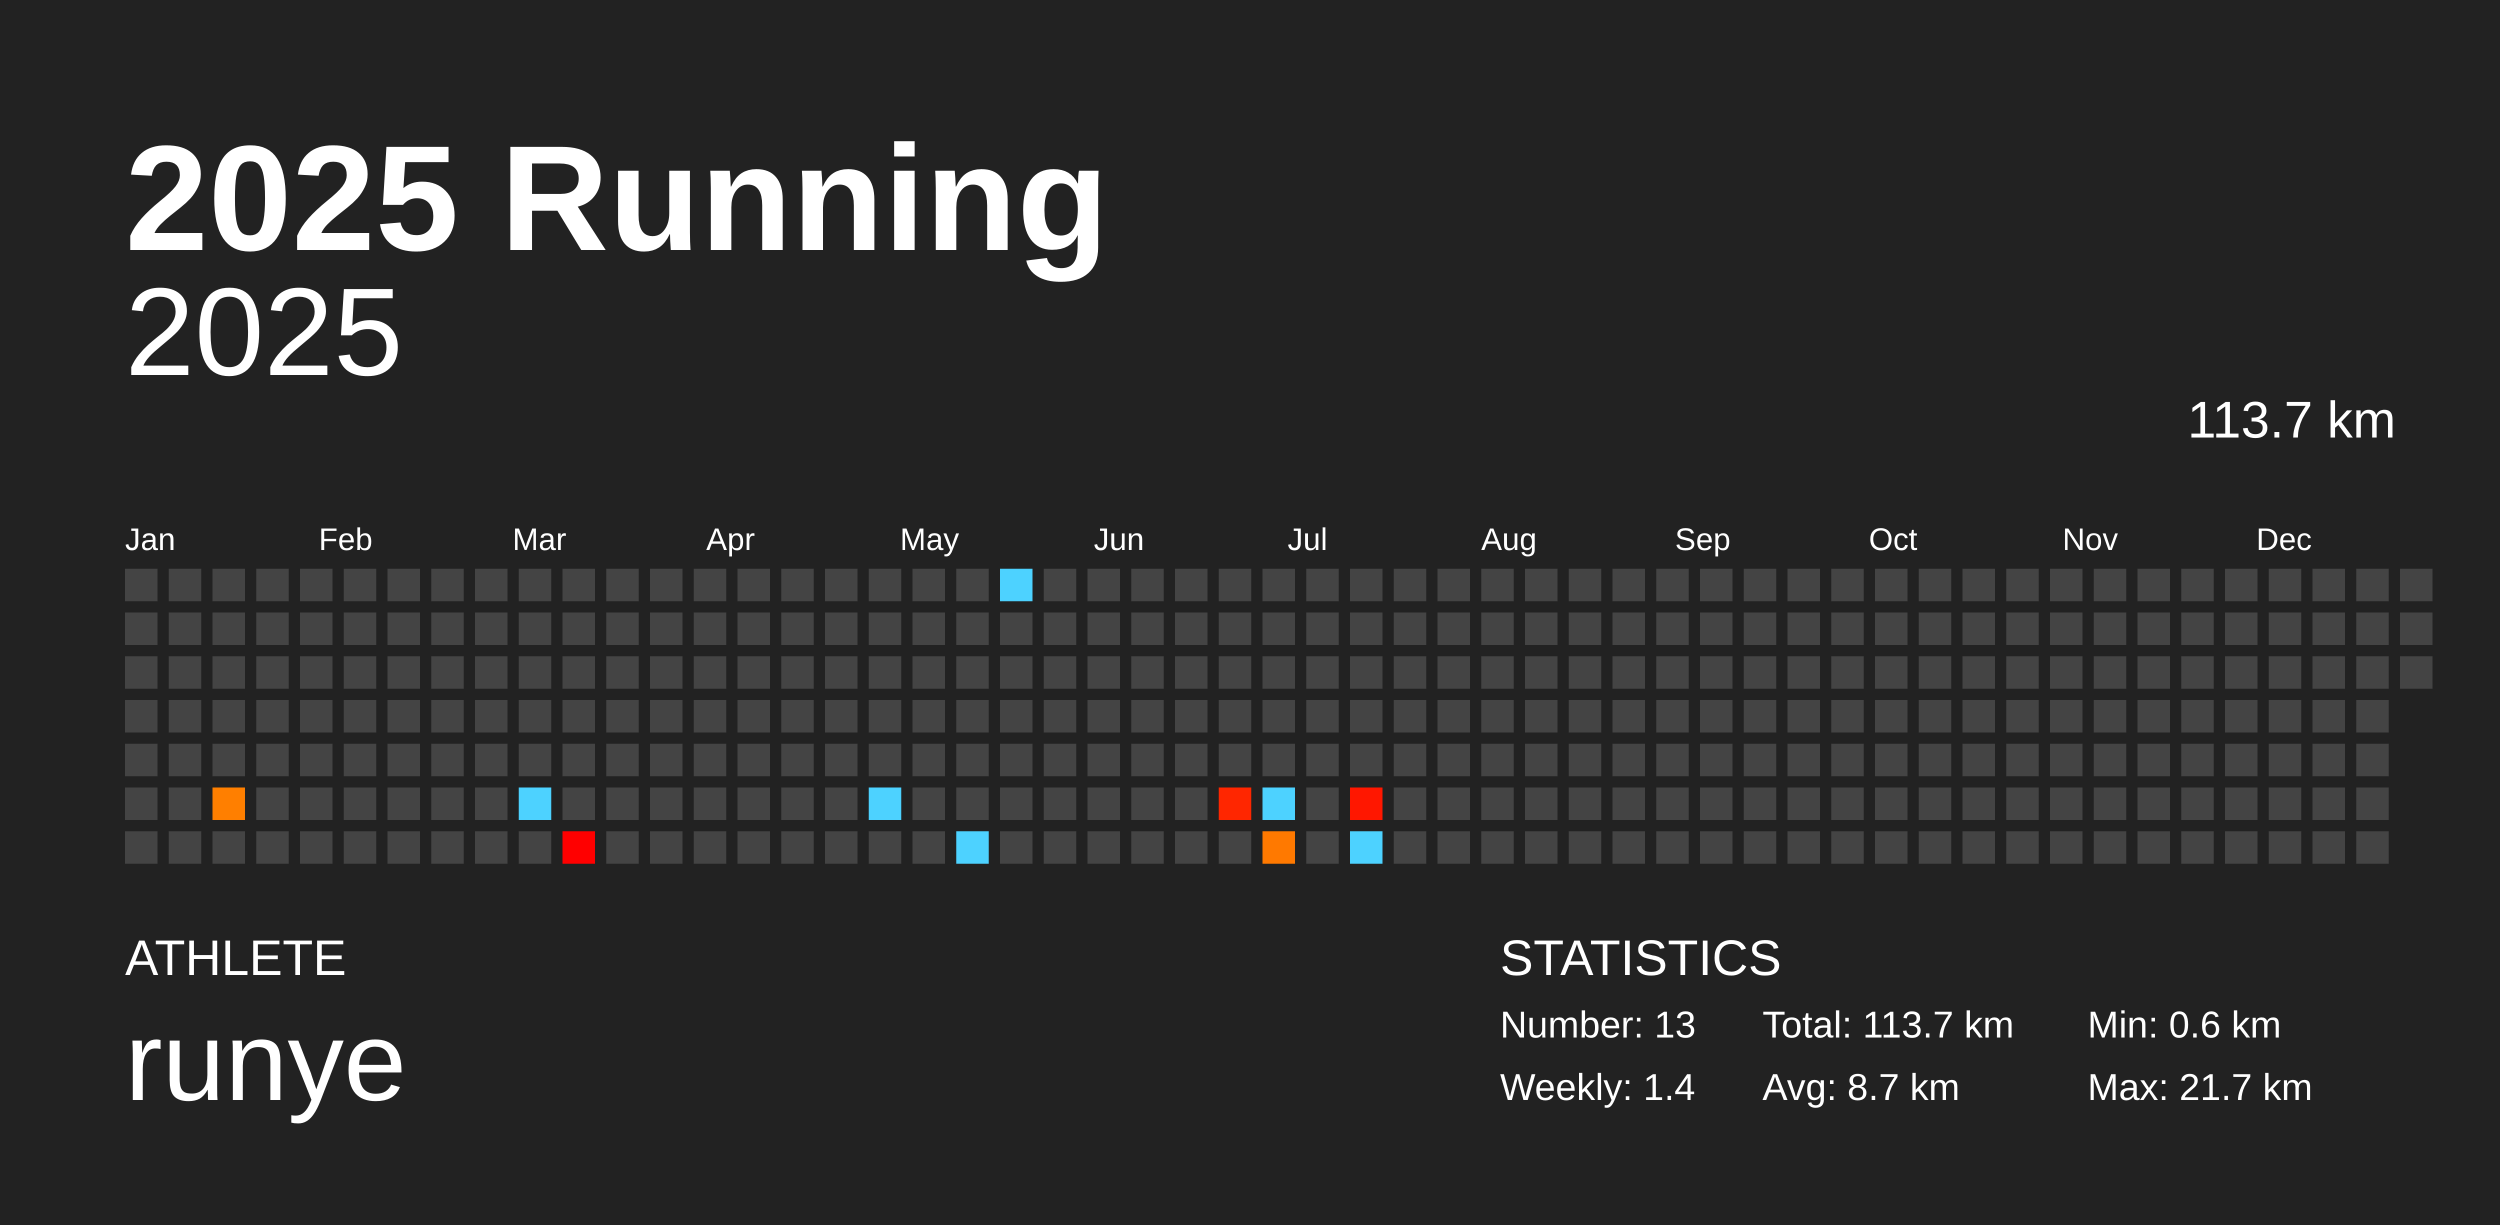
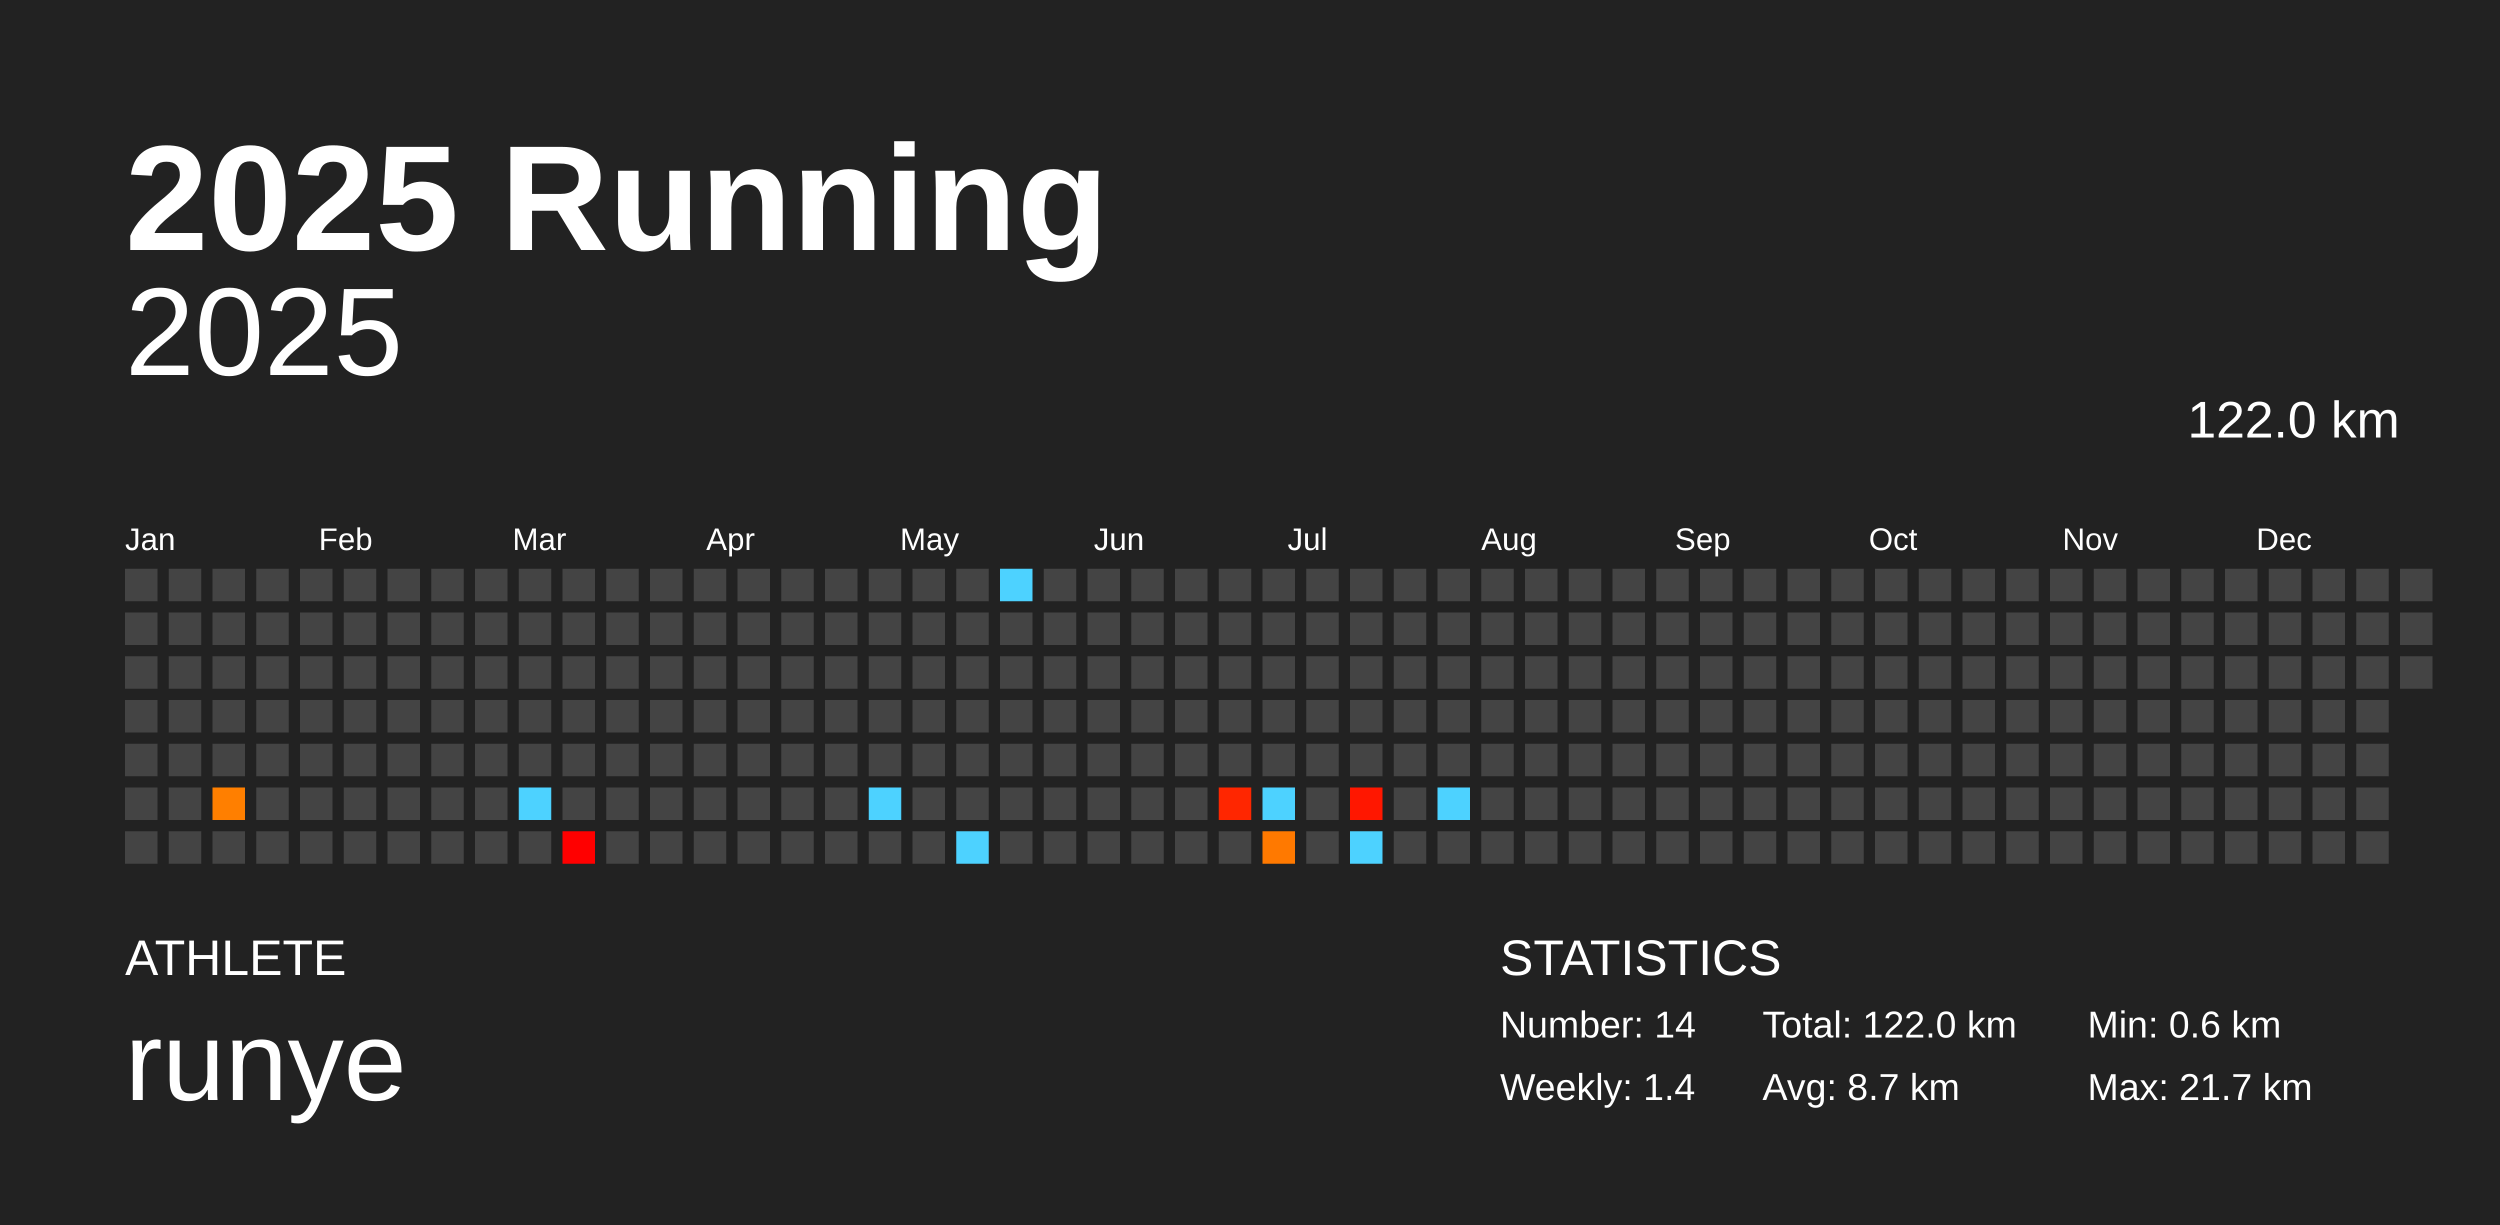
<svg xmlns="http://www.w3.org/2000/svg" baseProfile="full" height="98mm" version="1.1" viewBox="0,0,200,98" width="200mm">
  <defs />
  <rect fill="#222222" height="98" width="200" x="0" y="0" />
  <text fill="#FFFFFF" style="font-size:12px; font-family:Arial; font-weight:bold;" x="10" y="20">2025 Running</text>
  <text fill="#FFFFFF" style="font-size:4px; font-family:Arial" x="10" y="78">ATHLETE</text>
  <text fill="#FFFFFF" style="font-size:9px; font-family:Arial" x="10" y="88">runye</text>
  <text fill="#FFFFFF" style="font-size:4px; font-family:Arial" x="120" y="78">STATISTICS</text>
-   <text fill="#FFFFFF" style="font-size:3px; font-family:Arial" x="120" y="83">Number: 13</text>
+   <text fill="#FFFFFF" style="font-size:3px; font-family:Arial" x="120" y="83">Number: 14</text>
  <text fill="#FFFFFF" style="font-size:3px; font-family:Arial" x="120" y="88">Weekly: 1.4</text>
-   <text fill="#FFFFFF" style="font-size:3px; font-family:Arial" x="141" y="83">Total: 113.7 km</text>
+   <text fill="#FFFFFF" style="font-size:3px; font-family:Arial" x="141" y="83">Total: 122.0 km</text>
  <text fill="#FFFFFF" style="font-size:3px; font-family:Arial" x="141" y="88">Avg: 8.7 km</text>
  <text fill="#FFFFFF" style="font-size:3px; font-family:Arial" x="167" y="83">Min: 0.6 km</text>
  <text fill="#FFFFFF" style="font-size:3px; font-family:Arial" x="167" y="88">Max: 21.7 km</text>
  <text alignment-baseline="hanging" fill="#FFFFFF" style="font-size:10.0px; font-family:Arial;" x="10" y="30">2025</text>
-   <text alignment-baseline="hanging" fill="#FFFFFF" style="font-size:4.125px; font-family:Arial;" x="175" y="35">113.7 km</text>
+   <text alignment-baseline="hanging" fill="#FFFFFF" style="font-size:4.125px; font-family:Arial;" x="175" y="35">122.0 km</text>
  <text fill="#FFFFFF" style="font-size:2.5px; font-family:Arial" x="10.0" y="44">Jan</text>
  <text fill="#FFFFFF" style="font-size:2.5px; font-family:Arial" x="25.5" y="44">Feb</text>
  <text fill="#FFFFFF" style="font-size:2.5px; font-family:Arial" x="41.0" y="44">Mar</text>
  <text fill="#FFFFFF" style="font-size:2.5px; font-family:Arial" x="56.5" y="44">Apr</text>
  <text fill="#FFFFFF" style="font-size:2.5px; font-family:Arial" x="72.0" y="44">May</text>
  <text fill="#FFFFFF" style="font-size:2.5px; font-family:Arial" x="87.5" y="44">Jun</text>
  <text fill="#FFFFFF" style="font-size:2.5px; font-family:Arial" x="103.0" y="44">Jul</text>
  <text fill="#FFFFFF" style="font-size:2.5px; font-family:Arial" x="118.5" y="44">Aug</text>
  <text fill="#FFFFFF" style="font-size:2.5px; font-family:Arial" x="134.0" y="44">Sep</text>
  <text fill="#FFFFFF" style="font-size:2.5px; font-family:Arial" x="149.5" y="44">Oct</text>
  <text fill="#FFFFFF" style="font-size:2.5px; font-family:Arial" x="165.0" y="44">Nov</text>
  <text fill="#FFFFFF" style="font-size:2.5px; font-family:Arial" x="180.5" y="44">Dec</text>
  <rect fill="#444444" height="2.6" width="2.6" x="10.0" y="45.5" />
  <rect fill="#444444" height="2.6" width="2.6" x="10.0" y="49.0" />
  <rect fill="#444444" height="2.6" width="2.6" x="10.0" y="52.5" />
  <rect fill="#444444" height="2.6" width="2.6" x="10.0" y="56.0" />
  <rect fill="#444444" height="2.6" width="2.6" x="10.0" y="59.5" />
  <rect fill="#444444" height="2.6" width="2.6" x="10.0" y="63.0" />
  <rect fill="#444444" height="2.6" width="2.6" x="10.0" y="66.5" />
  <rect fill="#444444" height="2.6" width="2.6" x="13.5" y="45.5" />
  <rect fill="#444444" height="2.6" width="2.6" x="13.5" y="49.0" />
  <rect fill="#444444" height="2.6" width="2.6" x="13.5" y="52.5" />
  <rect fill="#444444" height="2.6" width="2.6" x="13.5" y="56.0" />
  <rect fill="#444444" height="2.6" width="2.6" x="13.5" y="59.5" />
  <rect fill="#444444" height="2.6" width="2.6" x="13.5" y="63.0" />
  <rect fill="#444444" height="2.6" width="2.6" x="13.5" y="66.5" />
  <rect fill="#444444" height="2.6" width="2.6" x="17.0" y="45.5" />
  <rect fill="#444444" height="2.6" width="2.6" x="17.0" y="49.0" />
  <rect fill="#444444" height="2.6" width="2.6" x="17.0" y="52.5" />
  <rect fill="#444444" height="2.6" width="2.6" x="17.0" y="56.0" />
  <rect fill="#444444" height="2.6" width="2.6" x="17.0" y="59.5" />
  <rect fill="#ff7f00" height="2.6" width="2.6" x="17.0" y="63.0" />
  <rect fill="#444444" height="2.6" width="2.6" x="17.0" y="66.5" />
  <rect fill="#444444" height="2.6" width="2.6" x="20.5" y="45.5" />
  <rect fill="#444444" height="2.6" width="2.6" x="20.5" y="49.0" />
  <rect fill="#444444" height="2.6" width="2.6" x="20.5" y="52.5" />
  <rect fill="#444444" height="2.6" width="2.6" x="20.5" y="56.0" />
  <rect fill="#444444" height="2.6" width="2.6" x="20.5" y="59.5" />
  <rect fill="#444444" height="2.6" width="2.6" x="20.5" y="63.0" />
  <rect fill="#444444" height="2.6" width="2.6" x="20.5" y="66.5" />
  <rect fill="#444444" height="2.6" width="2.6" x="24.0" y="45.5" />
  <rect fill="#444444" height="2.6" width="2.6" x="24.0" y="49.0" />
  <rect fill="#444444" height="2.6" width="2.6" x="24.0" y="52.5" />
  <rect fill="#444444" height="2.6" width="2.6" x="24.0" y="56.0" />
  <rect fill="#444444" height="2.6" width="2.6" x="24.0" y="59.5" />
  <rect fill="#444444" height="2.6" width="2.6" x="24.0" y="63.0" />
  <rect fill="#444444" height="2.6" width="2.6" x="24.0" y="66.5" />
  <rect fill="#444444" height="2.6" width="2.6" x="27.5" y="45.5" />
  <rect fill="#444444" height="2.6" width="2.6" x="27.5" y="49.0" />
  <rect fill="#444444" height="2.6" width="2.6" x="27.5" y="52.5" />
  <rect fill="#444444" height="2.6" width="2.6" x="27.5" y="56.0" />
  <rect fill="#444444" height="2.6" width="2.6" x="27.5" y="59.5" />
  <rect fill="#444444" height="2.6" width="2.6" x="27.5" y="63.0" />
  <rect fill="#444444" height="2.6" width="2.6" x="27.5" y="66.5" />
  <rect fill="#444444" height="2.6" width="2.6" x="31.0" y="45.5" />
  <rect fill="#444444" height="2.6" width="2.6" x="31.0" y="49.0" />
  <rect fill="#444444" height="2.6" width="2.6" x="31.0" y="52.5" />
  <rect fill="#444444" height="2.6" width="2.6" x="31.0" y="56.0" />
  <rect fill="#444444" height="2.6" width="2.6" x="31.0" y="59.5" />
  <rect fill="#444444" height="2.6" width="2.6" x="31.0" y="63.0" />
  <rect fill="#444444" height="2.6" width="2.6" x="31.0" y="66.5" />
  <rect fill="#444444" height="2.6" width="2.6" x="34.5" y="45.5" />
  <rect fill="#444444" height="2.6" width="2.6" x="34.5" y="49.0" />
  <rect fill="#444444" height="2.6" width="2.6" x="34.5" y="52.5" />
  <rect fill="#444444" height="2.6" width="2.6" x="34.5" y="56.0" />
  <rect fill="#444444" height="2.6" width="2.6" x="34.5" y="59.5" />
  <rect fill="#444444" height="2.6" width="2.6" x="34.5" y="63.0" />
  <rect fill="#444444" height="2.6" width="2.6" x="34.5" y="66.5" />
  <rect fill="#444444" height="2.6" width="2.6" x="38.0" y="45.5" />
  <rect fill="#444444" height="2.6" width="2.6" x="38.0" y="49.0" />
  <rect fill="#444444" height="2.6" width="2.6" x="38.0" y="52.5" />
  <rect fill="#444444" height="2.6" width="2.6" x="38.0" y="56.0" />
  <rect fill="#444444" height="2.6" width="2.6" x="38.0" y="59.5" />
  <rect fill="#444444" height="2.6" width="2.6" x="38.0" y="63.0" />
  <rect fill="#444444" height="2.6" width="2.6" x="38.0" y="66.5" />
  <rect fill="#444444" height="2.6" width="2.6" x="41.5" y="45.5" />
  <rect fill="#444444" height="2.6" width="2.6" x="41.5" y="49.0" />
  <rect fill="#444444" height="2.6" width="2.6" x="41.5" y="52.5" />
  <rect fill="#444444" height="2.6" width="2.6" x="41.5" y="56.0" />
  <rect fill="#444444" height="2.6" width="2.6" x="41.5" y="59.5" />
  <rect fill="#4dd2ff" height="2.6" width="2.6" x="41.5" y="63.0" />
  <rect fill="#444444" height="2.6" width="2.6" x="41.5" y="66.5" />
  <rect fill="#444444" height="2.6" width="2.6" x="45.0" y="45.5" />
  <rect fill="#444444" height="2.6" width="2.6" x="45.0" y="49.0" />
  <rect fill="#444444" height="2.6" width="2.6" x="45.0" y="52.5" />
  <rect fill="#444444" height="2.6" width="2.6" x="45.0" y="56.0" />
  <rect fill="#444444" height="2.6" width="2.6" x="45.0" y="59.5" />
  <rect fill="#444444" height="2.6" width="2.6" x="45.0" y="63.0" />
  <rect fill="red" height="2.6" width="2.6" x="45.0" y="66.5" />
  <rect fill="#444444" height="2.6" width="2.6" x="48.5" y="45.5" />
  <rect fill="#444444" height="2.6" width="2.6" x="48.5" y="49.0" />
  <rect fill="#444444" height="2.6" width="2.6" x="48.5" y="52.5" />
  <rect fill="#444444" height="2.6" width="2.6" x="48.5" y="56.0" />
  <rect fill="#444444" height="2.6" width="2.6" x="48.5" y="59.5" />
  <rect fill="#444444" height="2.6" width="2.6" x="48.5" y="63.0" />
  <rect fill="#444444" height="2.6" width="2.6" x="48.5" y="66.5" />
  <rect fill="#444444" height="2.6" width="2.6" x="52.0" y="45.5" />
  <rect fill="#444444" height="2.6" width="2.6" x="52.0" y="49.0" />
  <rect fill="#444444" height="2.6" width="2.6" x="52.0" y="52.5" />
  <rect fill="#444444" height="2.6" width="2.6" x="52.0" y="56.0" />
  <rect fill="#444444" height="2.6" width="2.6" x="52.0" y="59.5" />
  <rect fill="#444444" height="2.6" width="2.6" x="52.0" y="63.0" />
  <rect fill="#444444" height="2.6" width="2.6" x="52.0" y="66.5" />
  <rect fill="#444444" height="2.6" width="2.6" x="55.5" y="45.5" />
  <rect fill="#444444" height="2.6" width="2.6" x="55.5" y="49.0" />
  <rect fill="#444444" height="2.6" width="2.6" x="55.5" y="52.5" />
  <rect fill="#444444" height="2.6" width="2.6" x="55.5" y="56.0" />
  <rect fill="#444444" height="2.6" width="2.6" x="55.5" y="59.5" />
  <rect fill="#444444" height="2.6" width="2.6" x="55.5" y="63.0" />
  <rect fill="#444444" height="2.6" width="2.6" x="55.5" y="66.5" />
  <rect fill="#444444" height="2.6" width="2.6" x="59.0" y="45.5" />
  <rect fill="#444444" height="2.6" width="2.6" x="59.0" y="49.0" />
  <rect fill="#444444" height="2.6" width="2.6" x="59.0" y="52.5" />
  <rect fill="#444444" height="2.6" width="2.6" x="59.0" y="56.0" />
  <rect fill="#444444" height="2.6" width="2.6" x="59.0" y="59.5" />
  <rect fill="#444444" height="2.6" width="2.6" x="59.0" y="63.0" />
  <rect fill="#444444" height="2.6" width="2.6" x="59.0" y="66.5" />
  <rect fill="#444444" height="2.6" width="2.6" x="62.5" y="45.5" />
  <rect fill="#444444" height="2.6" width="2.6" x="62.5" y="49.0" />
  <rect fill="#444444" height="2.6" width="2.6" x="62.5" y="52.5" />
  <rect fill="#444444" height="2.6" width="2.6" x="62.5" y="56.0" />
  <rect fill="#444444" height="2.6" width="2.6" x="62.5" y="59.5" />
  <rect fill="#444444" height="2.6" width="2.6" x="62.5" y="63.0" />
  <rect fill="#444444" height="2.6" width="2.6" x="62.5" y="66.5" />
  <rect fill="#444444" height="2.6" width="2.6" x="66.0" y="45.5" />
  <rect fill="#444444" height="2.6" width="2.6" x="66.0" y="49.0" />
  <rect fill="#444444" height="2.6" width="2.6" x="66.0" y="52.5" />
  <rect fill="#444444" height="2.6" width="2.6" x="66.0" y="56.0" />
  <rect fill="#444444" height="2.6" width="2.6" x="66.0" y="59.5" />
  <rect fill="#444444" height="2.6" width="2.6" x="66.0" y="63.0" />
  <rect fill="#444444" height="2.6" width="2.6" x="66.0" y="66.5" />
  <rect fill="#444444" height="2.6" width="2.6" x="69.5" y="45.5" />
  <rect fill="#444444" height="2.6" width="2.6" x="69.5" y="49.0" />
  <rect fill="#444444" height="2.6" width="2.6" x="69.5" y="52.5" />
  <rect fill="#444444" height="2.6" width="2.6" x="69.5" y="56.0" />
  <rect fill="#444444" height="2.6" width="2.6" x="69.5" y="59.5" />
  <rect fill="#4dd2ff" height="2.6" width="2.6" x="69.5" y="63.0" />
  <rect fill="#444444" height="2.6" width="2.6" x="69.5" y="66.5" />
  <rect fill="#444444" height="2.6" width="2.6" x="73.0" y="45.5" />
  <rect fill="#444444" height="2.6" width="2.6" x="73.0" y="49.0" />
  <rect fill="#444444" height="2.6" width="2.6" x="73.0" y="52.5" />
  <rect fill="#444444" height="2.6" width="2.6" x="73.0" y="56.0" />
  <rect fill="#444444" height="2.6" width="2.6" x="73.0" y="59.5" />
  <rect fill="#444444" height="2.6" width="2.6" x="73.0" y="63.0" />
  <rect fill="#444444" height="2.6" width="2.6" x="73.0" y="66.5" />
  <rect fill="#444444" height="2.6" width="2.6" x="76.5" y="45.5" />
  <rect fill="#444444" height="2.6" width="2.6" x="76.5" y="49.0" />
  <rect fill="#444444" height="2.6" width="2.6" x="76.5" y="52.5" />
  <rect fill="#444444" height="2.6" width="2.6" x="76.5" y="56.0" />
  <rect fill="#444444" height="2.6" width="2.6" x="76.5" y="59.5" />
  <rect fill="#444444" height="2.6" width="2.6" x="76.5" y="63.0" />
  <rect fill="#4dd2ff" height="2.6" width="2.6" x="76.5" y="66.5" />
  <rect fill="#4dd2ff" height="2.6" width="2.6" x="80.0" y="45.5" />
  <rect fill="#444444" height="2.6" width="2.6" x="80.0" y="49.0" />
  <rect fill="#444444" height="2.6" width="2.6" x="80.0" y="52.5" />
  <rect fill="#444444" height="2.6" width="2.6" x="80.0" y="56.0" />
  <rect fill="#444444" height="2.6" width="2.6" x="80.0" y="59.5" />
  <rect fill="#444444" height="2.6" width="2.6" x="80.0" y="63.0" />
  <rect fill="#444444" height="2.6" width="2.6" x="80.0" y="66.5" />
  <rect fill="#444444" height="2.6" width="2.6" x="83.5" y="45.5" />
  <rect fill="#444444" height="2.6" width="2.6" x="83.5" y="49.0" />
  <rect fill="#444444" height="2.6" width="2.6" x="83.5" y="52.5" />
  <rect fill="#444444" height="2.6" width="2.6" x="83.5" y="56.0" />
  <rect fill="#444444" height="2.6" width="2.6" x="83.5" y="59.5" />
  <rect fill="#444444" height="2.6" width="2.6" x="83.5" y="63.0" />
  <rect fill="#444444" height="2.6" width="2.6" x="83.5" y="66.5" />
  <rect fill="#444444" height="2.6" width="2.6" x="87.0" y="45.5" />
  <rect fill="#444444" height="2.6" width="2.6" x="87.0" y="49.0" />
  <rect fill="#444444" height="2.6" width="2.6" x="87.0" y="52.5" />
  <rect fill="#444444" height="2.6" width="2.6" x="87.0" y="56.0" />
  <rect fill="#444444" height="2.6" width="2.6" x="87.0" y="59.5" />
  <rect fill="#444444" height="2.6" width="2.6" x="87.0" y="63.0" />
  <rect fill="#444444" height="2.6" width="2.6" x="87.0" y="66.5" />
  <rect fill="#444444" height="2.6" width="2.6" x="90.5" y="45.5" />
  <rect fill="#444444" height="2.6" width="2.6" x="90.5" y="49.0" />
  <rect fill="#444444" height="2.6" width="2.6" x="90.5" y="52.5" />
  <rect fill="#444444" height="2.6" width="2.6" x="90.5" y="56.0" />
  <rect fill="#444444" height="2.6" width="2.6" x="90.5" y="59.5" />
  <rect fill="#444444" height="2.6" width="2.6" x="90.5" y="63.0" />
  <rect fill="#444444" height="2.6" width="2.6" x="90.5" y="66.5" />
  <rect fill="#444444" height="2.6" width="2.6" x="94.0" y="45.5" />
  <rect fill="#444444" height="2.6" width="2.6" x="94.0" y="49.0" />
  <rect fill="#444444" height="2.6" width="2.6" x="94.0" y="52.5" />
  <rect fill="#444444" height="2.6" width="2.6" x="94.0" y="56.0" />
  <rect fill="#444444" height="2.6" width="2.6" x="94.0" y="59.5" />
  <rect fill="#444444" height="2.6" width="2.6" x="94.0" y="63.0" />
  <rect fill="#444444" height="2.6" width="2.6" x="94.0" y="66.5" />
  <rect fill="#444444" height="2.6" width="2.6" x="97.5" y="45.5" />
  <rect fill="#444444" height="2.6" width="2.6" x="97.5" y="49.0" />
  <rect fill="#444444" height="2.6" width="2.6" x="97.5" y="52.5" />
  <rect fill="#444444" height="2.6" width="2.6" x="97.5" y="56.0" />
  <rect fill="#444444" height="2.6" width="2.6" x="97.5" y="59.5" />
  <rect fill="#ff2600" height="2.6" width="2.6" x="97.5" y="63.0" />
  <rect fill="#444444" height="2.6" width="2.6" x="97.5" y="66.5" />
  <rect fill="#444444" height="2.6" width="2.6" x="101.0" y="45.5" />
  <rect fill="#444444" height="2.6" width="2.6" x="101.0" y="49.0" />
  <rect fill="#444444" height="2.6" width="2.6" x="101.0" y="52.5" />
  <rect fill="#444444" height="2.6" width="2.6" x="101.0" y="56.0" />
  <rect fill="#444444" height="2.6" width="2.6" x="101.0" y="59.5" />
  <rect fill="#4dd2ff" height="2.6" width="2.6" x="101.0" y="63.0" />
  <rect fill="#ff7900" height="2.6" width="2.6" x="101.0" y="66.5" />
  <rect fill="#444444" height="2.6" width="2.6" x="104.5" y="45.5" />
  <rect fill="#444444" height="2.6" width="2.6" x="104.5" y="49.0" />
  <rect fill="#444444" height="2.6" width="2.6" x="104.5" y="52.5" />
  <rect fill="#444444" height="2.6" width="2.6" x="104.5" y="56.0" />
  <rect fill="#444444" height="2.6" width="2.6" x="104.5" y="59.5" />
  <rect fill="#444444" height="2.6" width="2.6" x="104.5" y="63.0" />
  <rect fill="#444444" height="2.6" width="2.6" x="104.5" y="66.5" />
  <rect fill="#444444" height="2.6" width="2.6" x="108.0" y="45.5" />
  <rect fill="#444444" height="2.6" width="2.6" x="108.0" y="49.0" />
  <rect fill="#444444" height="2.6" width="2.6" x="108.0" y="52.5" />
  <rect fill="#444444" height="2.6" width="2.6" x="108.0" y="56.0" />
  <rect fill="#444444" height="2.6" width="2.6" x="108.0" y="59.5" />
  <rect fill="#ff1700" height="2.6" width="2.6" x="108.0" y="63.0" />
  <rect fill="#4dd2ff" height="2.6" width="2.6" x="108.0" y="66.5" />
  <rect fill="#444444" height="2.6" width="2.6" x="111.5" y="45.5" />
  <rect fill="#444444" height="2.6" width="2.6" x="111.5" y="49.0" />
  <rect fill="#444444" height="2.6" width="2.6" x="111.5" y="52.5" />
  <rect fill="#444444" height="2.6" width="2.6" x="111.5" y="56.0" />
  <rect fill="#444444" height="2.6" width="2.6" x="111.5" y="59.5" />
  <rect fill="#444444" height="2.6" width="2.6" x="111.5" y="63.0" />
  <rect fill="#444444" height="2.6" width="2.6" x="111.5" y="66.5" />
  <rect fill="#444444" height="2.6" width="2.6" x="115.0" y="45.5" />
  <rect fill="#444444" height="2.6" width="2.6" x="115.0" y="49.0" />
  <rect fill="#444444" height="2.6" width="2.6" x="115.0" y="52.5" />
  <rect fill="#444444" height="2.6" width="2.6" x="115.0" y="56.0" />
  <rect fill="#444444" height="2.6" width="2.6" x="115.0" y="59.5" />
-   <rect fill="#444444" height="2.6" width="2.6" x="115.0" y="63.0" />
+   <rect fill="#4dd2ff" height="2.6" width="2.6" x="115.0" y="63.0" />
  <rect fill="#444444" height="2.6" width="2.6" x="115.0" y="66.5" />
  <rect fill="#444444" height="2.6" width="2.6" x="118.5" y="45.5" />
  <rect fill="#444444" height="2.6" width="2.6" x="118.5" y="49.0" />
  <rect fill="#444444" height="2.6" width="2.6" x="118.5" y="52.5" />
  <rect fill="#444444" height="2.6" width="2.6" x="118.5" y="56.0" />
  <rect fill="#444444" height="2.6" width="2.6" x="118.5" y="59.5" />
  <rect fill="#444444" height="2.6" width="2.6" x="118.5" y="63.0" />
  <rect fill="#444444" height="2.6" width="2.6" x="118.5" y="66.5" />
  <rect fill="#444444" height="2.6" width="2.6" x="122.0" y="45.5" />
  <rect fill="#444444" height="2.6" width="2.6" x="122.0" y="49.0" />
  <rect fill="#444444" height="2.6" width="2.6" x="122.0" y="52.5" />
  <rect fill="#444444" height="2.6" width="2.6" x="122.0" y="56.0" />
  <rect fill="#444444" height="2.6" width="2.6" x="122.0" y="59.5" />
  <rect fill="#444444" height="2.6" width="2.6" x="122.0" y="63.0" />
  <rect fill="#444444" height="2.6" width="2.6" x="122.0" y="66.5" />
  <rect fill="#444444" height="2.6" width="2.6" x="125.5" y="45.5" />
  <rect fill="#444444" height="2.6" width="2.6" x="125.5" y="49.0" />
  <rect fill="#444444" height="2.6" width="2.6" x="125.5" y="52.5" />
  <rect fill="#444444" height="2.6" width="2.6" x="125.5" y="56.0" />
  <rect fill="#444444" height="2.6" width="2.6" x="125.5" y="59.5" />
  <rect fill="#444444" height="2.6" width="2.6" x="125.5" y="63.0" />
  <rect fill="#444444" height="2.6" width="2.6" x="125.5" y="66.5" />
  <rect fill="#444444" height="2.6" width="2.6" x="129.0" y="45.5" />
  <rect fill="#444444" height="2.6" width="2.6" x="129.0" y="49.0" />
  <rect fill="#444444" height="2.6" width="2.6" x="129.0" y="52.5" />
  <rect fill="#444444" height="2.6" width="2.6" x="129.0" y="56.0" />
  <rect fill="#444444" height="2.6" width="2.6" x="129.0" y="59.5" />
  <rect fill="#444444" height="2.6" width="2.6" x="129.0" y="63.0" />
  <rect fill="#444444" height="2.6" width="2.6" x="129.0" y="66.5" />
  <rect fill="#444444" height="2.6" width="2.6" x="132.5" y="45.5" />
  <rect fill="#444444" height="2.6" width="2.6" x="132.5" y="49.0" />
  <rect fill="#444444" height="2.6" width="2.6" x="132.5" y="52.5" />
  <rect fill="#444444" height="2.6" width="2.6" x="132.5" y="56.0" />
  <rect fill="#444444" height="2.6" width="2.6" x="132.5" y="59.5" />
  <rect fill="#444444" height="2.6" width="2.6" x="132.5" y="63.0" />
  <rect fill="#444444" height="2.6" width="2.6" x="132.5" y="66.5" />
  <rect fill="#444444" height="2.6" width="2.6" x="136.0" y="45.5" />
  <rect fill="#444444" height="2.6" width="2.6" x="136.0" y="49.0" />
  <rect fill="#444444" height="2.6" width="2.6" x="136.0" y="52.5" />
  <rect fill="#444444" height="2.6" width="2.6" x="136.0" y="56.0" />
  <rect fill="#444444" height="2.6" width="2.6" x="136.0" y="59.5" />
  <rect fill="#444444" height="2.6" width="2.6" x="136.0" y="63.0" />
  <rect fill="#444444" height="2.6" width="2.6" x="136.0" y="66.5" />
  <rect fill="#444444" height="2.6" width="2.6" x="139.5" y="45.5" />
  <rect fill="#444444" height="2.6" width="2.6" x="139.5" y="49.0" />
  <rect fill="#444444" height="2.6" width="2.6" x="139.5" y="52.5" />
  <rect fill="#444444" height="2.6" width="2.6" x="139.5" y="56.0" />
  <rect fill="#444444" height="2.6" width="2.6" x="139.5" y="59.5" />
  <rect fill="#444444" height="2.6" width="2.6" x="139.5" y="63.0" />
  <rect fill="#444444" height="2.6" width="2.6" x="139.5" y="66.5" />
  <rect fill="#444444" height="2.6" width="2.6" x="143.0" y="45.5" />
  <rect fill="#444444" height="2.6" width="2.6" x="143.0" y="49.0" />
  <rect fill="#444444" height="2.6" width="2.6" x="143.0" y="52.5" />
  <rect fill="#444444" height="2.6" width="2.6" x="143.0" y="56.0" />
  <rect fill="#444444" height="2.6" width="2.6" x="143.0" y="59.5" />
  <rect fill="#444444" height="2.6" width="2.6" x="143.0" y="63.0" />
  <rect fill="#444444" height="2.6" width="2.6" x="143.0" y="66.5" />
  <rect fill="#444444" height="2.6" width="2.6" x="146.5" y="45.5" />
  <rect fill="#444444" height="2.6" width="2.6" x="146.5" y="49.0" />
  <rect fill="#444444" height="2.6" width="2.6" x="146.5" y="52.5" />
  <rect fill="#444444" height="2.6" width="2.6" x="146.5" y="56.0" />
  <rect fill="#444444" height="2.6" width="2.6" x="146.5" y="59.5" />
  <rect fill="#444444" height="2.6" width="2.6" x="146.5" y="63.0" />
  <rect fill="#444444" height="2.6" width="2.6" x="146.5" y="66.5" />
  <rect fill="#444444" height="2.6" width="2.6" x="150.0" y="45.5" />
  <rect fill="#444444" height="2.6" width="2.6" x="150.0" y="49.0" />
  <rect fill="#444444" height="2.6" width="2.6" x="150.0" y="52.5" />
  <rect fill="#444444" height="2.6" width="2.6" x="150.0" y="56.0" />
  <rect fill="#444444" height="2.6" width="2.6" x="150.0" y="59.5" />
  <rect fill="#444444" height="2.6" width="2.6" x="150.0" y="63.0" />
  <rect fill="#444444" height="2.6" width="2.6" x="150.0" y="66.5" />
  <rect fill="#444444" height="2.6" width="2.6" x="153.5" y="45.5" />
  <rect fill="#444444" height="2.6" width="2.6" x="153.5" y="49.0" />
  <rect fill="#444444" height="2.6" width="2.6" x="153.5" y="52.5" />
  <rect fill="#444444" height="2.6" width="2.6" x="153.5" y="56.0" />
  <rect fill="#444444" height="2.6" width="2.6" x="153.5" y="59.5" />
  <rect fill="#444444" height="2.6" width="2.6" x="153.5" y="63.0" />
  <rect fill="#444444" height="2.6" width="2.6" x="153.5" y="66.5" />
  <rect fill="#444444" height="2.6" width="2.6" x="157.0" y="45.5" />
  <rect fill="#444444" height="2.6" width="2.6" x="157.0" y="49.0" />
  <rect fill="#444444" height="2.6" width="2.6" x="157.0" y="52.5" />
  <rect fill="#444444" height="2.6" width="2.6" x="157.0" y="56.0" />
  <rect fill="#444444" height="2.6" width="2.6" x="157.0" y="59.5" />
  <rect fill="#444444" height="2.6" width="2.6" x="157.0" y="63.0" />
  <rect fill="#444444" height="2.6" width="2.6" x="157.0" y="66.5" />
  <rect fill="#444444" height="2.6" width="2.6" x="160.5" y="45.5" />
  <rect fill="#444444" height="2.6" width="2.6" x="160.5" y="49.0" />
  <rect fill="#444444" height="2.6" width="2.6" x="160.5" y="52.5" />
  <rect fill="#444444" height="2.6" width="2.6" x="160.5" y="56.0" />
  <rect fill="#444444" height="2.6" width="2.6" x="160.5" y="59.5" />
  <rect fill="#444444" height="2.6" width="2.6" x="160.5" y="63.0" />
  <rect fill="#444444" height="2.6" width="2.6" x="160.5" y="66.5" />
  <rect fill="#444444" height="2.6" width="2.6" x="164.0" y="45.5" />
  <rect fill="#444444" height="2.6" width="2.6" x="164.0" y="49.0" />
  <rect fill="#444444" height="2.6" width="2.6" x="164.0" y="52.5" />
  <rect fill="#444444" height="2.6" width="2.6" x="164.0" y="56.0" />
  <rect fill="#444444" height="2.6" width="2.6" x="164.0" y="59.5" />
  <rect fill="#444444" height="2.6" width="2.6" x="164.0" y="63.0" />
  <rect fill="#444444" height="2.6" width="2.6" x="164.0" y="66.5" />
  <rect fill="#444444" height="2.6" width="2.6" x="167.5" y="45.5" />
  <rect fill="#444444" height="2.6" width="2.6" x="167.5" y="49.0" />
  <rect fill="#444444" height="2.6" width="2.6" x="167.5" y="52.5" />
  <rect fill="#444444" height="2.6" width="2.6" x="167.5" y="56.0" />
  <rect fill="#444444" height="2.6" width="2.6" x="167.5" y="59.5" />
  <rect fill="#444444" height="2.6" width="2.6" x="167.5" y="63.0" />
  <rect fill="#444444" height="2.6" width="2.6" x="167.5" y="66.5" />
  <rect fill="#444444" height="2.6" width="2.6" x="171.0" y="45.5" />
  <rect fill="#444444" height="2.6" width="2.6" x="171.0" y="49.0" />
  <rect fill="#444444" height="2.6" width="2.6" x="171.0" y="52.5" />
  <rect fill="#444444" height="2.6" width="2.6" x="171.0" y="56.0" />
  <rect fill="#444444" height="2.6" width="2.6" x="171.0" y="59.5" />
  <rect fill="#444444" height="2.6" width="2.6" x="171.0" y="63.0" />
  <rect fill="#444444" height="2.6" width="2.6" x="171.0" y="66.5" />
  <rect fill="#444444" height="2.6" width="2.6" x="174.5" y="45.5" />
  <rect fill="#444444" height="2.6" width="2.6" x="174.5" y="49.0" />
  <rect fill="#444444" height="2.6" width="2.6" x="174.5" y="52.5" />
  <rect fill="#444444" height="2.6" width="2.6" x="174.5" y="56.0" />
  <rect fill="#444444" height="2.6" width="2.6" x="174.5" y="59.5" />
  <rect fill="#444444" height="2.6" width="2.6" x="174.5" y="63.0" />
  <rect fill="#444444" height="2.6" width="2.6" x="174.5" y="66.5" />
  <rect fill="#444444" height="2.6" width="2.6" x="178.0" y="45.5" />
  <rect fill="#444444" height="2.6" width="2.6" x="178.0" y="49.0" />
  <rect fill="#444444" height="2.6" width="2.6" x="178.0" y="52.5" />
  <rect fill="#444444" height="2.6" width="2.6" x="178.0" y="56.0" />
  <rect fill="#444444" height="2.6" width="2.6" x="178.0" y="59.5" />
  <rect fill="#444444" height="2.6" width="2.6" x="178.0" y="63.0" />
  <rect fill="#444444" height="2.6" width="2.6" x="178.0" y="66.5" />
  <rect fill="#444444" height="2.6" width="2.6" x="181.5" y="45.5" />
  <rect fill="#444444" height="2.6" width="2.6" x="181.5" y="49.0" />
  <rect fill="#444444" height="2.6" width="2.6" x="181.5" y="52.5" />
  <rect fill="#444444" height="2.6" width="2.6" x="181.5" y="56.0" />
  <rect fill="#444444" height="2.6" width="2.6" x="181.5" y="59.5" />
  <rect fill="#444444" height="2.6" width="2.6" x="181.5" y="63.0" />
  <rect fill="#444444" height="2.6" width="2.6" x="181.5" y="66.5" />
  <rect fill="#444444" height="2.6" width="2.6" x="185.0" y="45.5" />
  <rect fill="#444444" height="2.6" width="2.6" x="185.0" y="49.0" />
  <rect fill="#444444" height="2.6" width="2.6" x="185.0" y="52.5" />
  <rect fill="#444444" height="2.6" width="2.6" x="185.0" y="56.0" />
  <rect fill="#444444" height="2.6" width="2.6" x="185.0" y="59.5" />
  <rect fill="#444444" height="2.6" width="2.6" x="185.0" y="63.0" />
  <rect fill="#444444" height="2.6" width="2.6" x="185.0" y="66.5" />
  <rect fill="#444444" height="2.6" width="2.6" x="188.5" y="45.5" />
  <rect fill="#444444" height="2.6" width="2.6" x="188.5" y="49.0" />
  <rect fill="#444444" height="2.6" width="2.6" x="188.5" y="52.5" />
  <rect fill="#444444" height="2.6" width="2.6" x="188.5" y="56.0" />
  <rect fill="#444444" height="2.6" width="2.6" x="188.5" y="59.5" />
  <rect fill="#444444" height="2.6" width="2.6" x="188.5" y="63.0" />
  <rect fill="#444444" height="2.6" width="2.6" x="188.5" y="66.5" />
  <rect fill="#444444" height="2.6" width="2.6" x="192.0" y="45.5" />
  <rect fill="#444444" height="2.6" width="2.6" x="192.0" y="49.0" />
  <rect fill="#444444" height="2.6" width="2.6" x="192.0" y="52.5" />
</svg>
